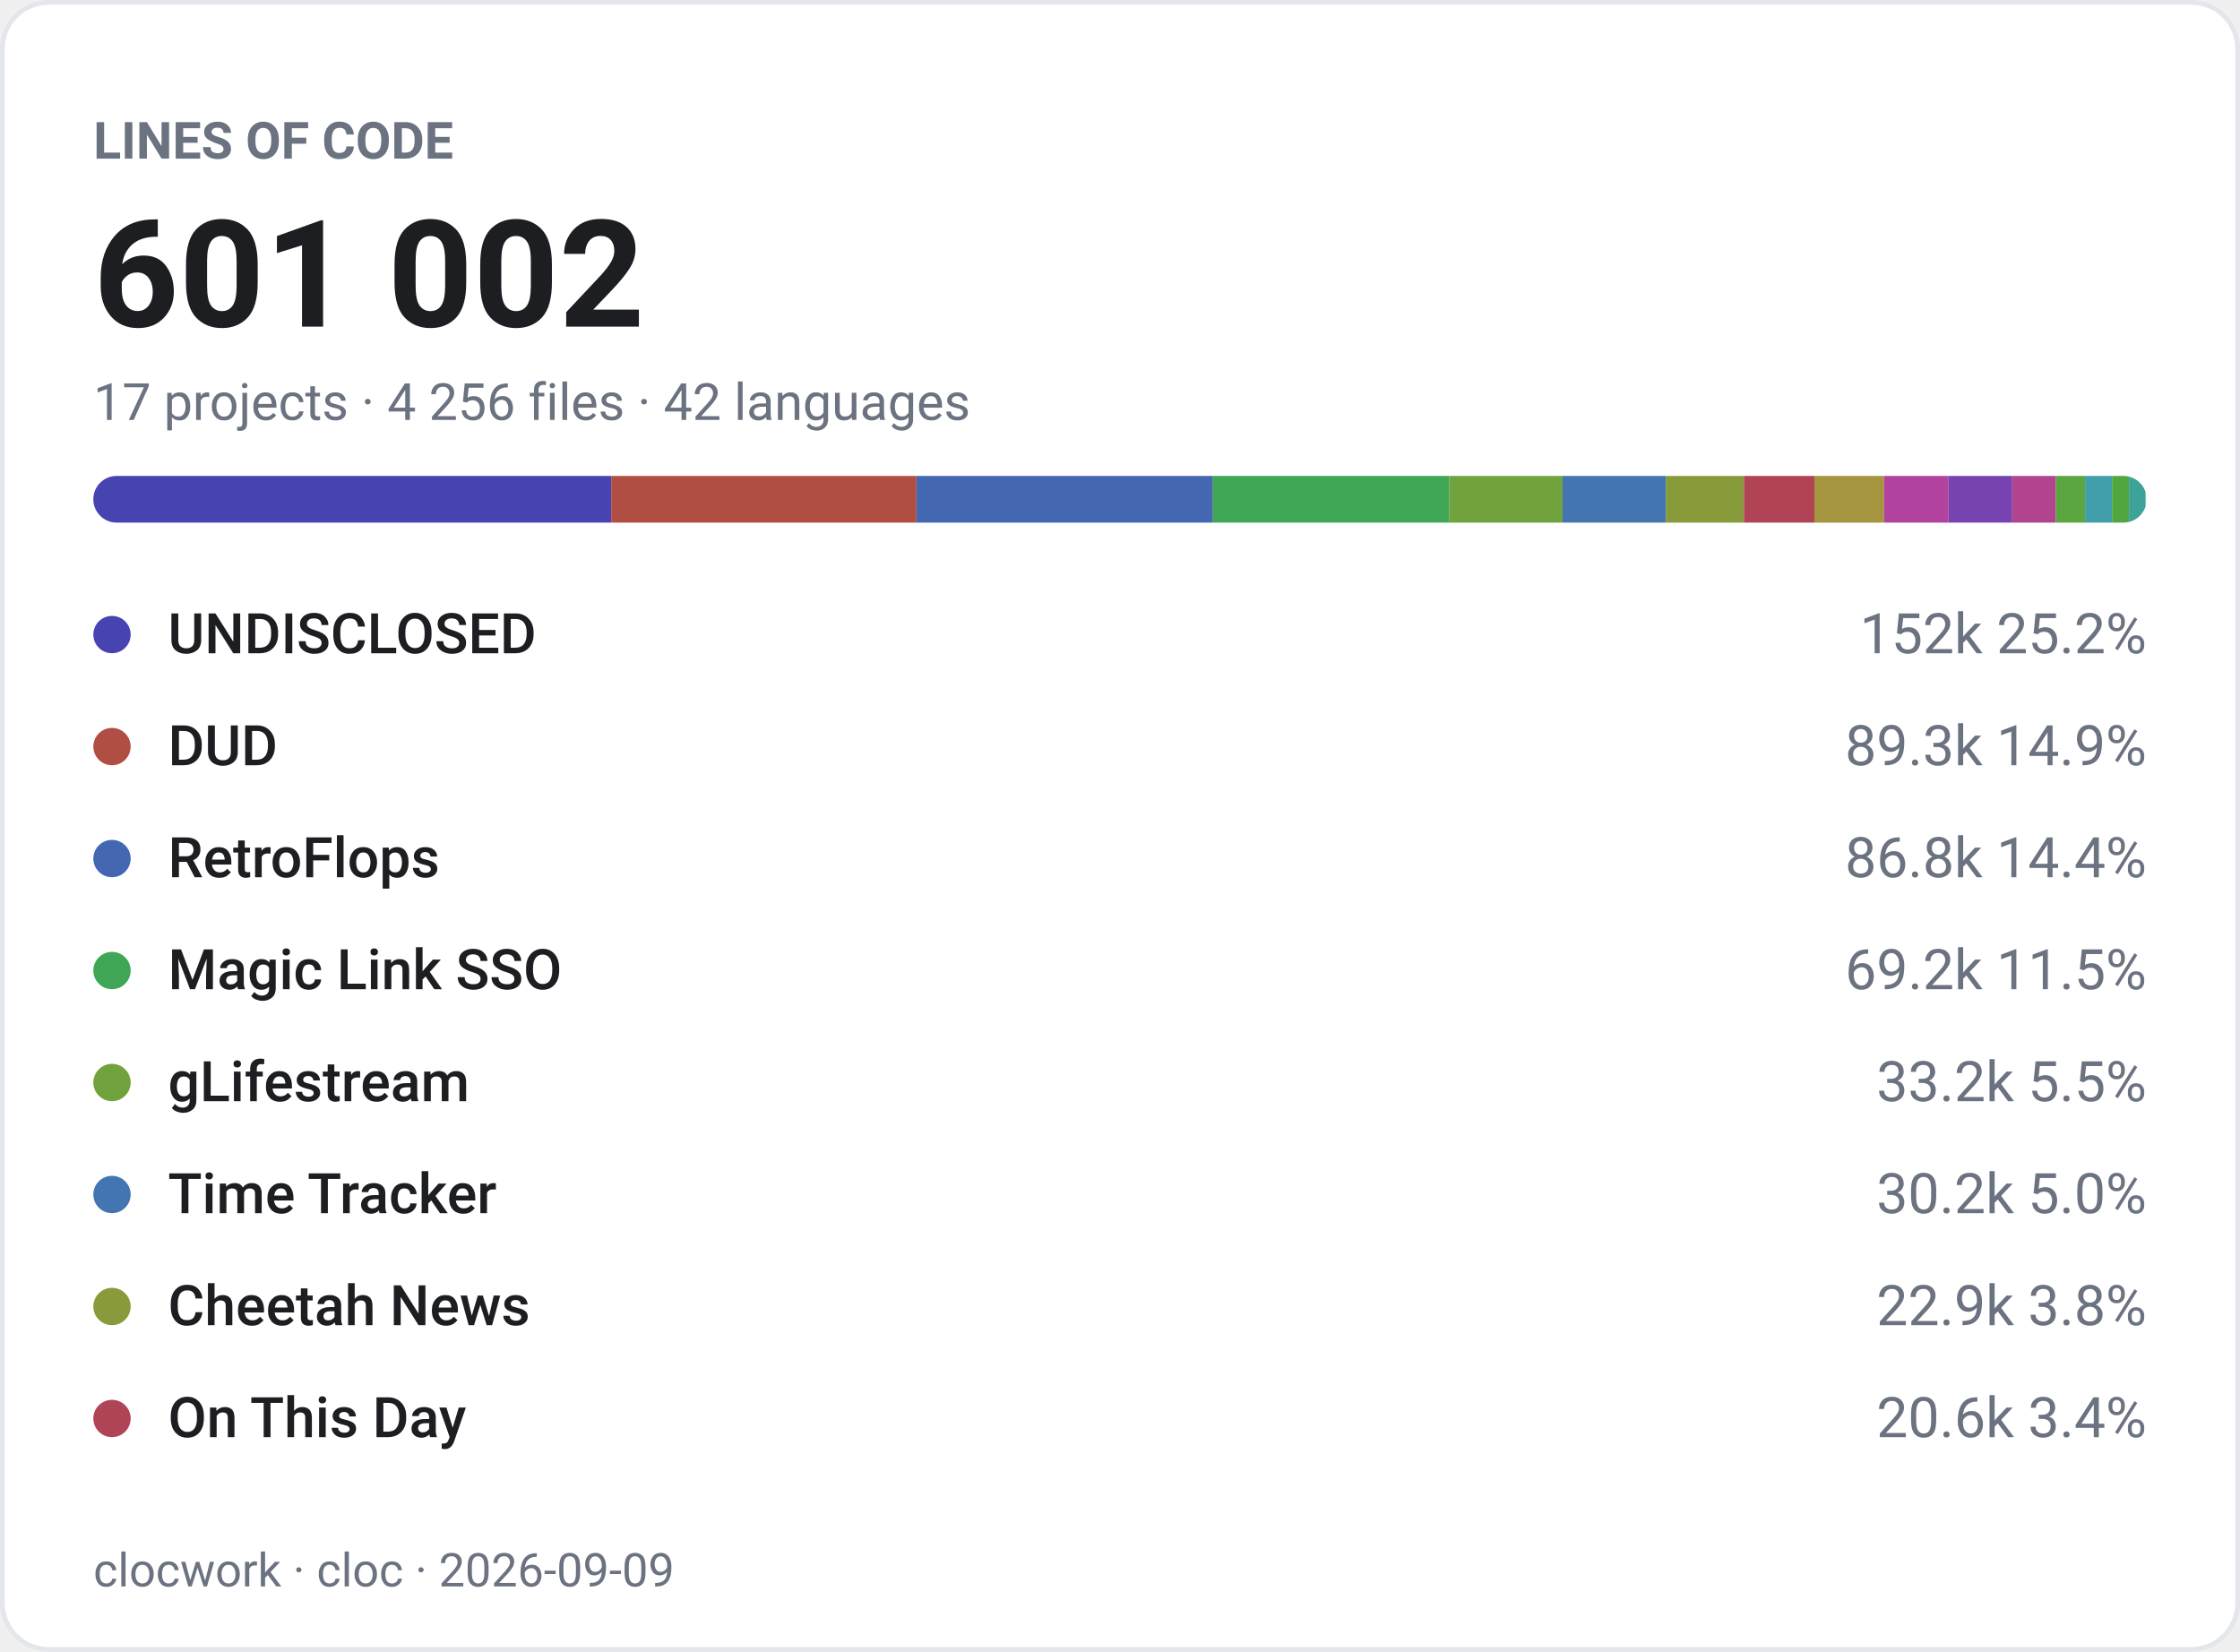
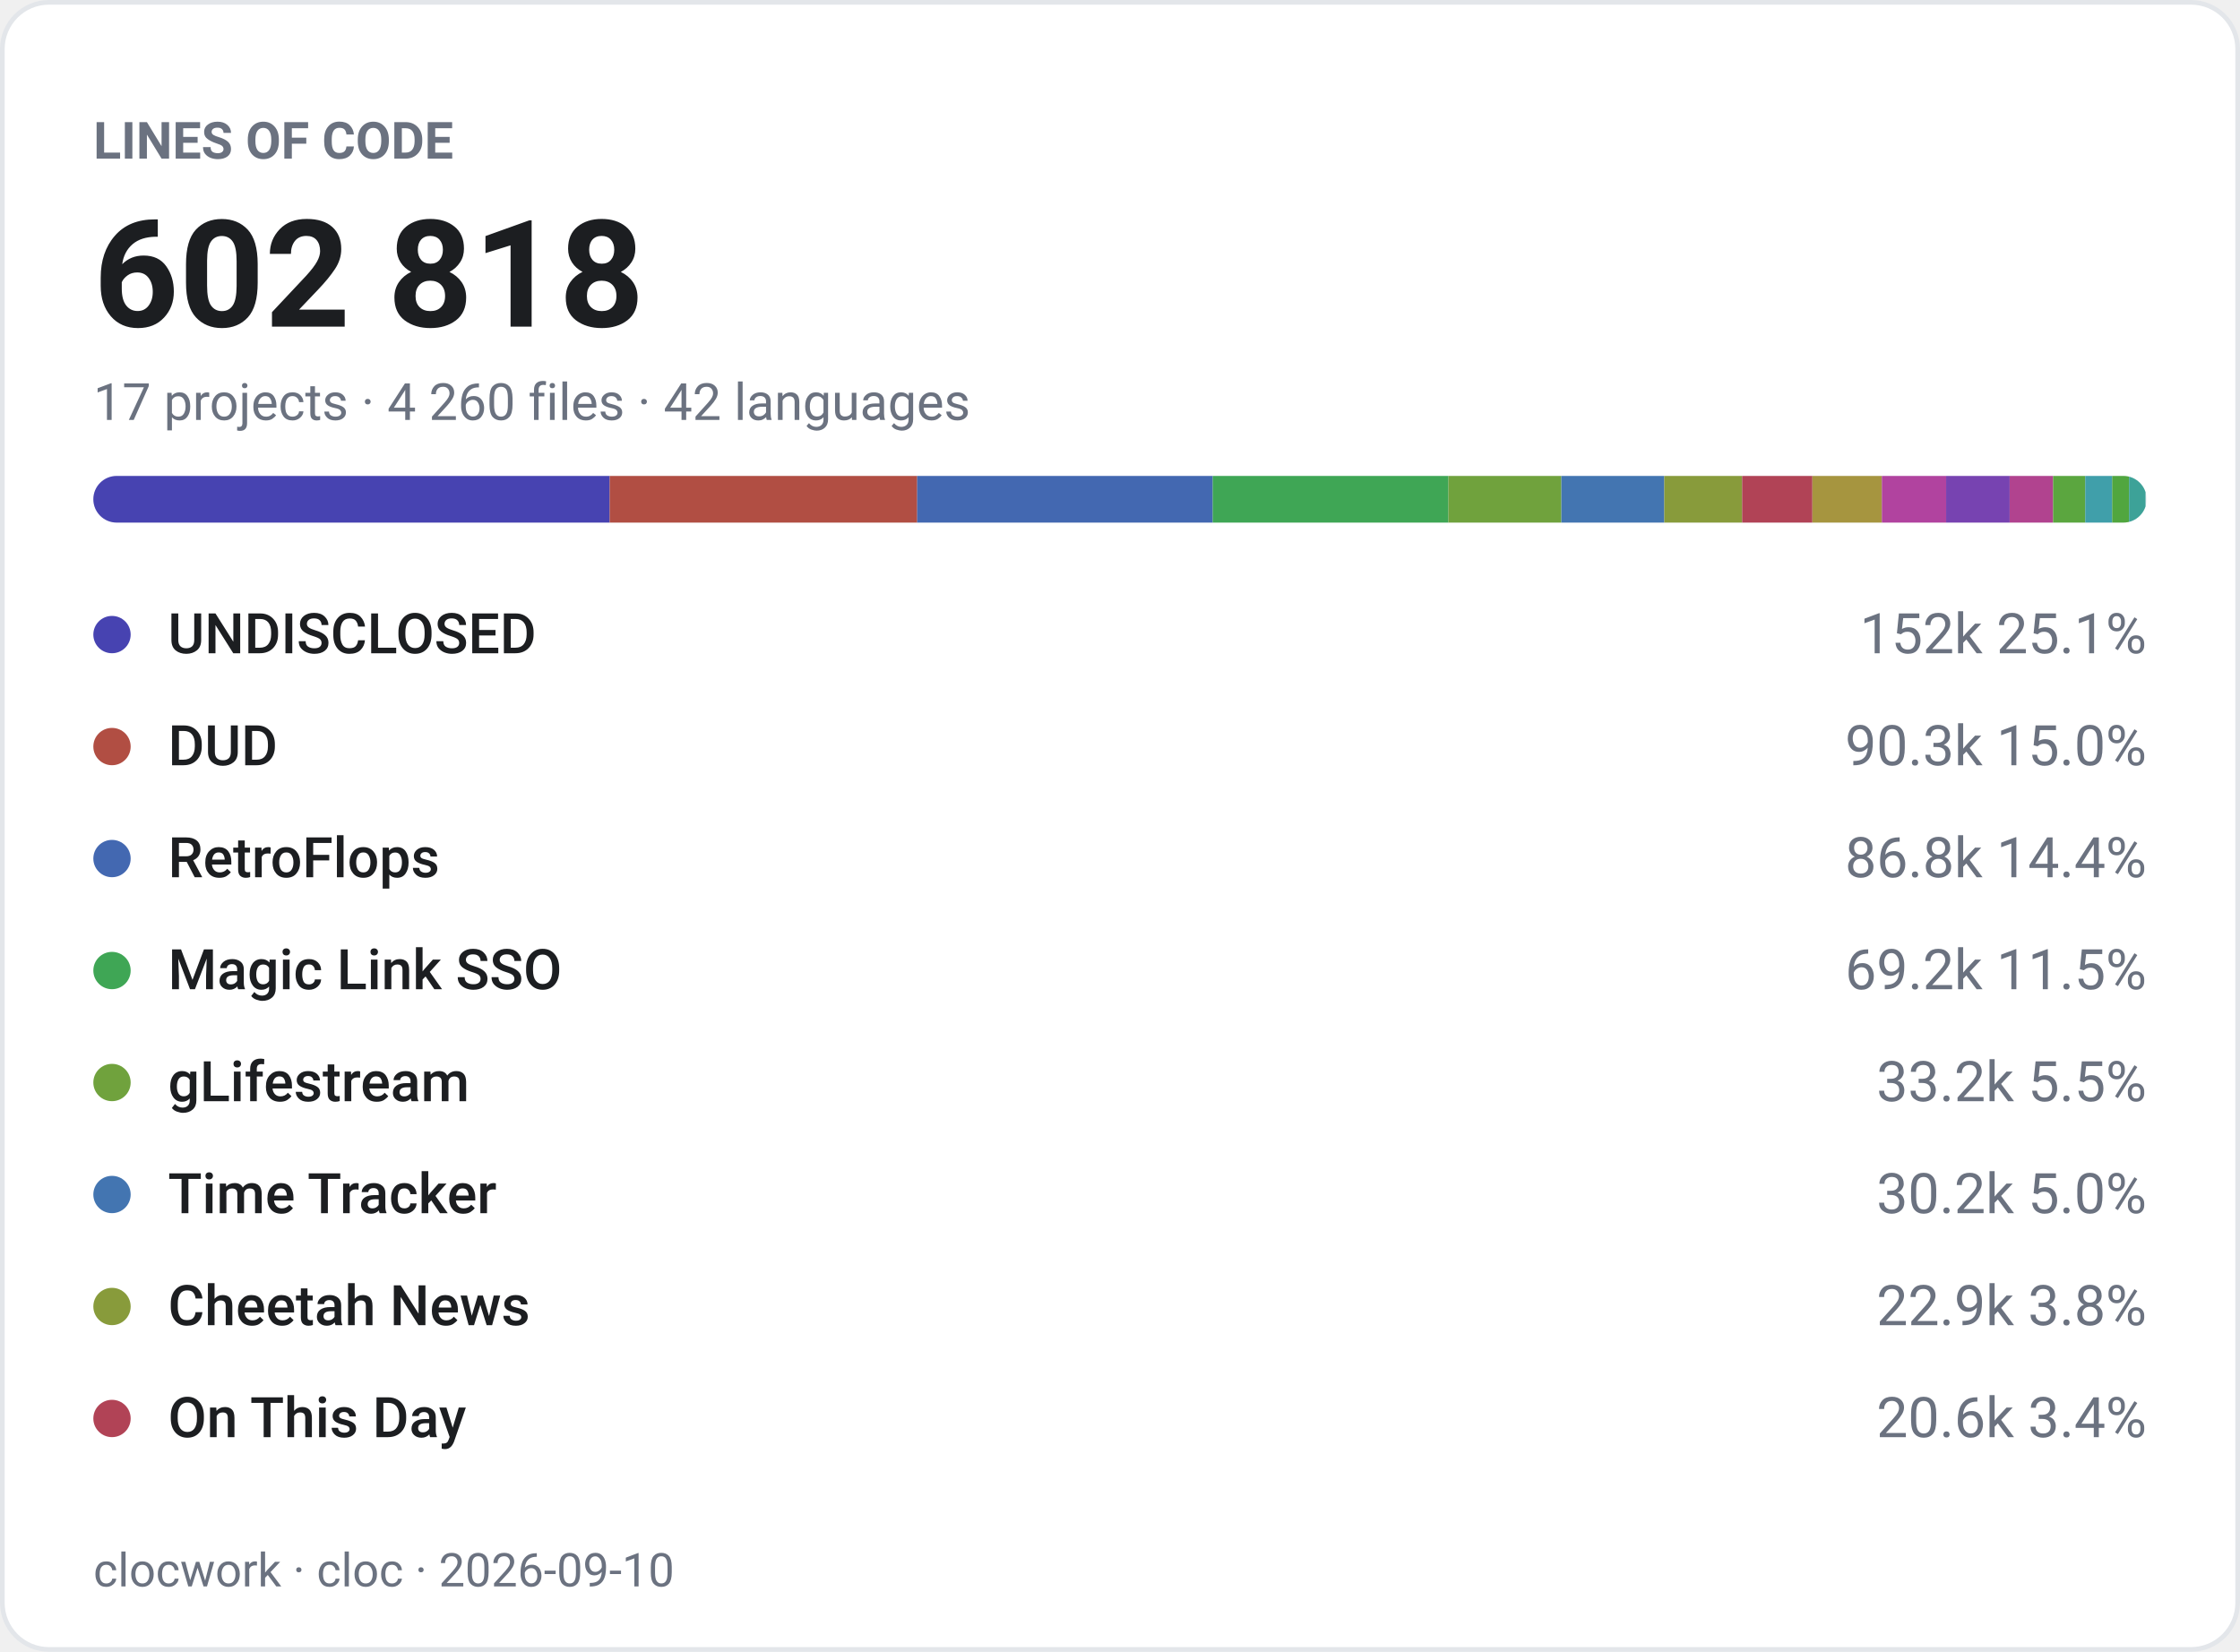
- <svg xmlns="http://www.w3.org/2000/svg" width="480" height="354" viewBox="0 0 480 354" role="img" aria-label="Lines of code by project: 601 002 across 17 projects">
+ <svg xmlns="http://www.w3.org/2000/svg" width="480" height="354" viewBox="0 0 480 354" role="img" aria-label="Lines of code by project: 602 818 across 17 projects">
  <style>
    .bg { fill: #ffffff; stroke: #e3e6ea; }
    .title { fill: #6b7280; }
    .figure { fill: #1c1e21; }
    .label { fill: #1c1e21; }
    .muted { fill: #6b7280; }
    .track { fill: #eceff3; }
    @media (prefers-color-scheme: dark) {
      .bg { fill: #0f1115; stroke: #262b33; }
      .title { fill: #9aa3af; }
      .figure { fill: #e6e8eb; }
      .label { fill: #e6e8eb; }
      .muted { fill: #9aa3af; }
      .track { fill: #22262e; }
    }
    .l0 { fill: #4743b1; }
    .l1 { fill: #b14e43; }
    .l2 { fill: #4368b1; }
    .l3 { fill: #3fa655; }
    .l4 { fill: #70a23d; }
    .l5 { fill: #4375b1; }
    .l6 { fill: #889b3b; }
    .l7 { fill: #b14356; }
    .l8 { fill: #a6953f; }
    .l9 { fill: #b1439f; }
    .l10 { fill: #7743b1; }
    .l11 { fill: #b1438f; }
    .l12 { fill: #5ba63f; }
    .l13 { fill: #409faa; }
    .l14 { fill: #51a63f; }
    .l15 { fill: #3da298; }
    .l16 { fill: #b18743; }
    @media (prefers-color-scheme: dark) {
      .l0 { fill: #5854be; }
      .l1 { fill: #b14e43; }
      .l2 { fill: #4368b1; }
      .l3 { fill: #43b15b; }
      .l4 { fill: #7ab143; }
      .l5 { fill: #4375b1; }
      .l6 { fill: #9bb143; }
      .l7 { fill: #b14356; }
      .l8 { fill: #b19f43; }
      .l9 { fill: #b1439f; }
      .l10 { fill: #7c46b8; }
      .l11 { fill: #b1438f; }
      .l12 { fill: #61b143; }
      .l13 { fill: #43a6b1; }
      .l14 { fill: #56b143; }
      .l15 { fill: #43b1a6; }
      .l16 { fill: #b18743; }
    }
</style>
  <rect class="bg" fill="#ffffff" stroke="#e3e6ea" x="0.5" y="0.5" width="479" height="353" rx="10" />
  <text x="20" y="34" class="title" fill="#6b7280" font-family="-apple-system,BlinkMacSystemFont,'Segoe UI',Roboto,Helvetica,Arial,sans-serif" font-size="11" font-weight="600" text-anchor="start">LINES OF CODE</text>
-   <text x="20" y="70" class="figure" fill="#1c1e21" font-family="-apple-system,BlinkMacSystemFont,'Segoe UI',Roboto,Helvetica,Arial,sans-serif" font-size="32" font-weight="700" text-anchor="start">601 002</text>
-   <text x="20" y="90" class="muted" fill="#6b7280" font-family="-apple-system,BlinkMacSystemFont,'Segoe UI',Roboto,Helvetica,Arial,sans-serif" font-size="11" font-weight="400" text-anchor="start">17 projects  ·  4 256 files  ·  42 languages</text>
+   <text x="20" y="70" class="figure" fill="#1c1e21" font-family="-apple-system,BlinkMacSystemFont,'Segoe UI',Roboto,Helvetica,Arial,sans-serif" font-size="32" font-weight="700" text-anchor="start">602 818</text>
+   <text x="20" y="90" class="muted" fill="#6b7280" font-family="-apple-system,BlinkMacSystemFont,'Segoe UI',Roboto,Helvetica,Arial,sans-serif" font-size="11" font-weight="400" text-anchor="start">17 projects  ·  4 260 files  ·  42 languages</text>
  <rect class="track" fill="#eceff3" x="20" y="102" width="440" height="10" rx="5.0" />
  <clipPath id="barclip">
    <rect x="20" y="102" width="440" height="10" rx="5.0" />
  </clipPath>
  <g id="bar" clip-path="url(#barclip)">
-     <rect class="l0" x="20.00" y="102" width="110.98" height="10" fill="#4743b1" />
-     <rect class="l1" x="130.98" y="102" width="65.40" height="10" fill="#b14e43" />
-     <rect class="l2" x="196.39" y="102" width="63.52" height="10" fill="#4368b1" />
-     <rect class="l3" x="259.90" y="102" width="50.66" height="10" fill="#3fa655" />
-     <rect class="l4" x="310.56" y="102" width="24.28" height="10" fill="#70a23d" />
-     <rect class="l5" x="334.84" y="102" width="22.12" height="10" fill="#4375b1" />
-     <rect class="l6" x="356.96" y="102" width="16.74" height="10" fill="#889b3b" />
-     <rect class="l7" x="373.70" y="102" width="15.10" height="10" fill="#b14356" />
-     <rect class="l8" x="388.79" y="102" width="14.94" height="10" fill="#a6953f" />
-     <rect class="l9" x="403.73" y="102" width="13.81" height="10" fill="#b1439f" />
-     <rect class="l10" x="417.54" y="102" width="13.65" height="10" fill="#7743b1" />
-     <rect class="l11" x="431.19" y="102" width="9.34" height="10" fill="#b1438f" />
-     <rect class="l12" x="440.53" y="102" width="6.27" height="10" fill="#5ba63f" />
-     <rect class="l13" x="446.80" y="102" width="5.79" height="10" fill="#409faa" />
-     <rect class="l14" x="452.59" y="102" width="3.63" height="10" fill="#51a63f" />
-     <rect class="l15" x="456.22" y="102" width="3.54" height="10" fill="#3da298" />
+     <rect class="l0" x="20.00" y="102" width="110.65" height="10" fill="#4743b1" />
+     <rect class="l1" x="130.65" y="102" width="65.89" height="10" fill="#b14e43" />
+     <rect class="l2" x="196.54" y="102" width="63.33" height="10" fill="#4368b1" />
+     <rect class="l3" x="259.87" y="102" width="50.50" height="10" fill="#3fa655" />
+     <rect class="l4" x="310.37" y="102" width="24.20" height="10" fill="#70a23d" />
+     <rect class="l5" x="334.58" y="102" width="22.05" height="10" fill="#4375b1" />
+     <rect class="l6" x="356.63" y="102" width="16.69" height="10" fill="#889b3b" />
+     <rect class="l7" x="373.32" y="102" width="15.05" height="10" fill="#b14356" />
+     <rect class="l8" x="388.37" y="102" width="14.89" height="10" fill="#a6953f" />
+     <rect class="l9" x="403.26" y="102" width="13.77" height="10" fill="#b1439f" />
+     <rect class="l10" x="417.03" y="102" width="13.61" height="10" fill="#7743b1" />
+     <rect class="l11" x="430.64" y="102" width="9.31" height="10" fill="#b1438f" />
+     <rect class="l12" x="439.95" y="102" width="6.89" height="10" fill="#5ba63f" />
+     <rect class="l13" x="446.84" y="102" width="5.77" height="10" fill="#409faa" />
+     <rect class="l14" x="452.61" y="102" width="3.62" height="10" fill="#51a63f" />
+     <rect class="l15" x="456.23" y="102" width="3.53" height="10" fill="#3da298" />
  </g>
  <circle class="l0" cx="24" cy="136" r="4" fill="#4743b1" />
  <text x="36" y="140" class="label" fill="#1c1e21" font-family="-apple-system,BlinkMacSystemFont,'Segoe UI',Roboto,Helvetica,Arial,sans-serif" font-size="12" font-weight="500" text-anchor="start">UNDISCLOSED</text>
-   <text x="460" y="140" class="muted" fill="#6b7280" font-family="-apple-system,BlinkMacSystemFont,'Segoe UI',Roboto,Helvetica,Arial,sans-serif" font-size="12" font-weight="400" text-anchor="end">152k  25.2%</text>
+   <text x="460" y="140" class="muted" fill="#6b7280" font-family="-apple-system,BlinkMacSystemFont,'Segoe UI',Roboto,Helvetica,Arial,sans-serif" font-size="12" font-weight="400" text-anchor="end">152k  25.1%</text>
  <circle class="l1" cx="24" cy="160" r="4" fill="#b14e43" />
  <text x="36" y="164" class="label" fill="#1c1e21" font-family="-apple-system,BlinkMacSystemFont,'Segoe UI',Roboto,Helvetica,Arial,sans-serif" font-size="12" font-weight="500" text-anchor="start">DUD</text>
-   <text x="460" y="164" class="muted" fill="#6b7280" font-family="-apple-system,BlinkMacSystemFont,'Segoe UI',Roboto,Helvetica,Arial,sans-serif" font-size="12" font-weight="400" text-anchor="end">89.3k  14.9%</text>
+   <text x="460" y="164" class="muted" fill="#6b7280" font-family="-apple-system,BlinkMacSystemFont,'Segoe UI',Roboto,Helvetica,Arial,sans-serif" font-size="12" font-weight="400" text-anchor="end">90.3k  15.0%</text>
  <circle class="l2" cx="24" cy="184" r="4" fill="#4368b1" />
  <text x="36" y="188" class="label" fill="#1c1e21" font-family="-apple-system,BlinkMacSystemFont,'Segoe UI',Roboto,Helvetica,Arial,sans-serif" font-size="12" font-weight="500" text-anchor="start">RetroFlops</text>
  <text x="460" y="188" class="muted" fill="#6b7280" font-family="-apple-system,BlinkMacSystemFont,'Segoe UI',Roboto,Helvetica,Arial,sans-serif" font-size="12" font-weight="400" text-anchor="end">86.8k  14.4%</text>
  <circle class="l3" cx="24" cy="208" r="4" fill="#3fa655" />
  <text x="36" y="212" class="label" fill="#1c1e21" font-family="-apple-system,BlinkMacSystemFont,'Segoe UI',Roboto,Helvetica,Arial,sans-serif" font-size="12" font-weight="500" text-anchor="start">Magic Link SSO</text>
  <text x="460" y="212" class="muted" fill="#6b7280" font-family="-apple-system,BlinkMacSystemFont,'Segoe UI',Roboto,Helvetica,Arial,sans-serif" font-size="12" font-weight="400" text-anchor="end">69.2k  11.5%</text>
  <circle class="l4" cx="24" cy="232" r="4" fill="#70a23d" />
  <text x="36" y="236" class="label" fill="#1c1e21" font-family="-apple-system,BlinkMacSystemFont,'Segoe UI',Roboto,Helvetica,Arial,sans-serif" font-size="12" font-weight="500" text-anchor="start">gLifestream</text>
  <text x="460" y="236" class="muted" fill="#6b7280" font-family="-apple-system,BlinkMacSystemFont,'Segoe UI',Roboto,Helvetica,Arial,sans-serif" font-size="12" font-weight="400" text-anchor="end">33.2k  5.5%</text>
  <circle class="l5" cx="24" cy="256" r="4" fill="#4375b1" />
  <text x="36" y="260" class="label" fill="#1c1e21" font-family="-apple-system,BlinkMacSystemFont,'Segoe UI',Roboto,Helvetica,Arial,sans-serif" font-size="12" font-weight="500" text-anchor="start">Time Tracker</text>
  <text x="460" y="260" class="muted" fill="#6b7280" font-family="-apple-system,BlinkMacSystemFont,'Segoe UI',Roboto,Helvetica,Arial,sans-serif" font-size="12" font-weight="400" text-anchor="end">30.2k  5.0%</text>
  <circle class="l6" cx="24" cy="280" r="4" fill="#889b3b" />
  <text x="36" y="284" class="label" fill="#1c1e21" font-family="-apple-system,BlinkMacSystemFont,'Segoe UI',Roboto,Helvetica,Arial,sans-serif" font-size="12" font-weight="500" text-anchor="start">Cheetah News</text>
  <text x="460" y="284" class="muted" fill="#6b7280" font-family="-apple-system,BlinkMacSystemFont,'Segoe UI',Roboto,Helvetica,Arial,sans-serif" font-size="12" font-weight="400" text-anchor="end">22.9k  3.8%</text>
  <circle class="l7" cx="24" cy="304" r="4" fill="#b14356" />
  <text x="36" y="308" class="label" fill="#1c1e21" font-family="-apple-system,BlinkMacSystemFont,'Segoe UI',Roboto,Helvetica,Arial,sans-serif" font-size="12" font-weight="500" text-anchor="start">On This Day</text>
  <text x="460" y="308" class="muted" fill="#6b7280" font-family="-apple-system,BlinkMacSystemFont,'Segoe UI',Roboto,Helvetica,Arial,sans-serif" font-size="12" font-weight="400" text-anchor="end">20.6k  3.4%</text>
-   <text x="20" y="340" class="muted" fill="#6b7280" font-family="-apple-system,BlinkMacSystemFont,'Segoe UI',Roboto,Helvetica,Arial,sans-serif" font-size="10" font-weight="400" text-anchor="start">clocwork · cloc · 2026-09-09</text>
+   <text x="20" y="340" class="muted" fill="#6b7280" font-family="-apple-system,BlinkMacSystemFont,'Segoe UI',Roboto,Helvetica,Arial,sans-serif" font-size="10" font-weight="400" text-anchor="start">clocwork · cloc · 2026-09-10</text>
</svg>
